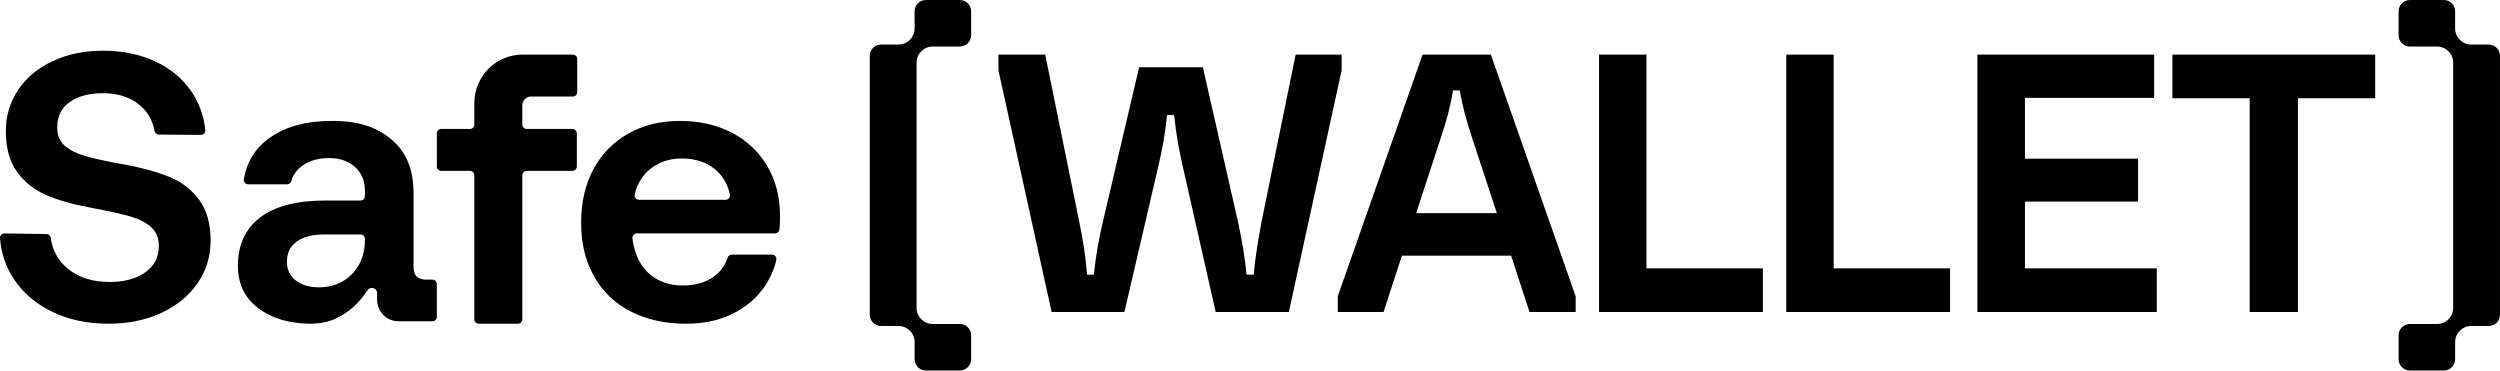
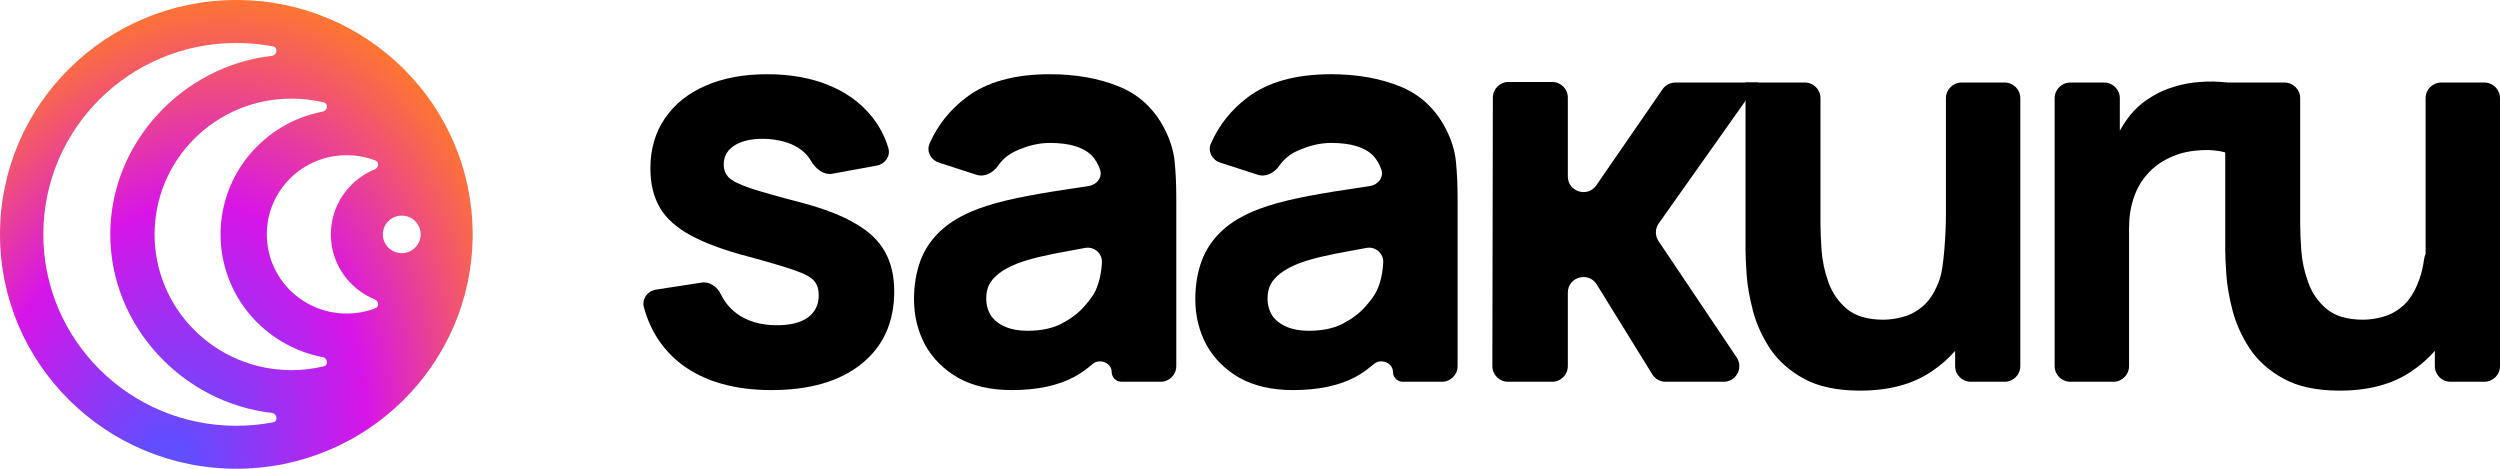
- <svg xmlns="http://www.w3.org/2000/svg" width="641" height="95" viewBox="0 0 641 95" fill="none">
-   <path d="M223.003 14.301V80.699C223.003 82.289 224.301 83.578 225.901 83.578H230.364C232.649 83.578 234.503 85.418 234.503 87.69V92.121C234.503 93.71 235.801 95 237.401 95H246.102C247.702 95 249 93.71 249 92.121V85.948C249 84.359 247.702 83.069 246.102 83.069H239.151C236.867 83.069 235.012 81.23 235.012 78.957V16.039C235.012 13.77 236.864 11.928 239.151 11.928H246.099C247.699 11.928 248.997 10.638 248.997 9.048V2.879C248.997 1.289 247.699 0 246.099 0H237.398C235.798 0 234.5 1.289 234.5 2.879V7.31C234.5 9.579 232.649 11.422 230.361 11.422H225.898C224.298 11.422 223 12.711 223 14.301H223.003Z" fill="currentColor" />
-   <path d="M640.997 80.694V14.3C640.997 12.71 639.699 11.421 638.099 11.421H633.635C631.351 11.421 629.497 9.582 629.497 7.31V2.879C629.497 1.289 628.199 0 626.599 0H617.898C616.298 0 615 1.289 615 2.879V9.051C615 10.64 616.298 11.93 617.898 11.93H624.849C627.133 11.93 628.988 13.769 628.988 16.041V78.959C628.988 81.228 627.136 83.07 624.849 83.07H617.901C616.301 83.07 615.003 84.359 615.003 85.949V92.121C615.003 93.711 616.301 95 617.901 95H626.602C628.202 95 629.5 93.711 629.5 92.121V87.69C629.5 85.421 631.351 83.579 633.639 83.579H638.102C639.702 83.579 641 82.29 641 80.7L640.997 80.694Z" fill="currentColor" />
-   <path d="M43.41 45.349C40.253 44.075 36.398 43.012 31.845 42.158H31.748C27.324 41.373 24.004 40.652 21.793 39.997C19.58 39.346 17.841 38.46 16.574 37.347C15.306 36.233 14.671 34.696 14.671 32.732C14.671 29.853 15.744 27.661 17.891 26.155C20.039 24.65 22.869 23.897 26.381 23.897C30.22 23.897 33.323 24.878 35.7 26.842C37.832 28.607 39.137 30.846 39.618 33.56C39.712 34.101 40.168 34.503 40.715 34.506L51.513 34.588C52.176 34.595 52.705 34.022 52.639 33.358C52.277 29.727 51.085 26.427 49.07 23.454C46.825 20.149 43.734 17.58 39.8 15.749C35.864 13.917 31.393 13 26.384 13C21.636 13 17.357 13.883 13.552 15.651C9.747 17.419 6.786 19.87 4.673 23.015C2.556 26.155 1.5 29.692 1.5 33.617C1.5 37.938 2.443 41.405 4.33 44.024C6.216 46.643 8.688 48.623 11.747 49.964C14.803 51.306 18.479 52.368 22.774 53.156L23.262 53.254C27.814 54.105 31.213 54.858 33.458 55.512C35.703 56.167 37.474 57.084 38.775 58.261C40.077 59.441 40.728 61.045 40.728 63.072C40.728 65.954 39.558 68.209 37.216 69.845C34.873 71.48 31.849 72.299 28.142 72.299C23.718 72.299 20.139 71.17 17.407 68.911C14.92 66.855 13.458 64.221 13.018 61.001C12.942 60.444 12.483 60.02 11.923 60.014L1.138 59.849C0.481 59.84 -0.047 60.396 0.003 61.054C0.308 65.014 1.541 68.582 3.695 71.758C6.069 75.26 9.339 78.009 13.502 80.004C17.665 82.001 22.447 83 27.846 83C32.855 83 37.345 82.083 41.313 80.251C45.281 78.42 48.388 75.883 50.633 72.644C52.877 69.405 54 65.758 54 61.7C54 57.379 53.022 53.896 51.073 51.245C49.12 48.595 46.567 46.63 43.413 45.356L43.41 45.349Z" fill="currentColor" />
-   <path d="M110.867 71.692H109.171C108.19 71.692 107.418 71.431 106.864 70.901C106.307 70.376 106.028 69.518 106.028 68.329V49.43C106.028 43.427 104.13 38.858 100.332 35.728C96.535 32.597 92.063 31 85.057 31C78.443 31 73.275 32.447 69.218 35.285C65.519 37.87 63.288 41.412 62.525 45.914C62.408 46.612 62.93 47.256 63.636 47.256H73.617C74.117 47.256 74.567 46.924 74.699 46.44C75.155 44.772 76.161 43.414 77.715 42.359C79.516 41.138 81.655 40.529 84.472 40.529C89.782 40.529 93.56 43.829 93.56 48.741V50.278C93.56 50.906 93.054 51.413 92.433 51.413H83.392C76.06 51.413 70.494 52.864 66.696 55.765C62.899 58.669 61 62.791 61 68.131C61 72.751 62.734 76.379 66.206 79.015C68.81 80.995 71.921 82.136 75.127 82.637C77.576 83.019 80.089 83.159 82.544 82.761C85.114 82.347 87.203 81.279 89.291 79.758C91.168 78.393 92.734 76.643 94.165 74.507C94.861 73.302 96.69 73.784 96.69 75.18V76.857C96.69 79.904 99.139 82.379 102.168 82.379H110.873C111.497 82.379 112 81.868 112 81.243V72.83C112 72.202 111.494 71.695 110.873 71.695L110.867 71.692ZM93.554 61.5C93.554 63.942 93.044 66.068 92.032 67.882C89.905 71.686 86.101 73.669 81.817 73.669C79.326 73.669 77.329 73.076 75.826 71.89C74.32 70.701 73.567 69.119 73.567 67.14C73.567 64.898 74.402 63.167 76.07 61.946C77.74 60.728 80.111 60.116 83.19 60.116H92.427C93.051 60.116 93.554 60.627 93.554 61.251V61.5Z" fill="currentColor" />
-   <path d="M146.882 14H133.962C127.146 14 121.618 19.577 121.618 26.46V31.932C121.618 32.558 121.114 33.063 120.497 33.063H113.121C112.501 33.063 112 33.571 112 34.194V42.678C112 43.304 112.504 43.81 113.121 43.81H120.497C121.117 43.81 121.618 44.318 121.618 44.941V81.869C121.618 82.495 122.122 83 122.739 83H132.807C133.427 83 133.927 82.492 133.927 81.869V44.941C133.927 44.315 134.431 43.81 135.048 43.81H146.778C147.399 43.81 147.899 43.301 147.899 42.678V34.194C147.899 33.568 147.396 33.063 146.778 33.063H135.048C134.428 33.063 133.927 32.554 133.927 31.932V27.013C133.927 25.761 134.932 24.747 136.172 24.747H146.879C147.499 24.747 148 24.238 148 23.616V15.131C148 14.505 147.496 14 146.879 14H146.882Z" fill="currentColor" />
-   <path d="M196.681 42.512C194.465 38.818 191.437 35.979 187.6 33.998C183.763 32.017 179.328 31 174.305 31C169.282 31 164.943 32.1 161.106 34.247C157.269 36.394 154.292 39.427 152.175 43.354C150.058 47.281 149 51.884 149 57.163C149 62.442 150.094 66.85 152.274 70.773C154.458 74.7 157.582 77.721 161.652 79.832C165.72 81.947 170.5 83 175.993 83C180.227 83 184.016 82.225 187.357 80.675C190.695 79.124 193.394 76.997 195.444 74.289C197.199 71.973 198.398 69.437 199.038 66.681C199.204 65.966 198.663 65.281 197.928 65.281H187.654C187.162 65.281 186.73 65.6 186.574 66.062C185.851 68.196 184.572 69.88 182.74 71.121C180.687 72.506 178.142 73.201 175.098 73.201C172.585 73.201 170.385 72.675 168.498 71.619C166.612 70.563 165.125 69.08 164.031 67.163C163.6 66.407 163.248 65.609 162.967 64.786C162.666 63.903 162.449 62.99 162.298 62.069C162.247 61.746 162.199 61.421 162.161 61.096C162.084 60.426 162.618 59.839 163.296 59.839H198.721C199.297 59.839 199.789 59.415 199.853 58.844C199.901 58.426 199.936 57.998 199.952 57.561C199.984 56.77 200 56.043 200 55.383C200 50.499 198.89 46.209 196.675 42.512H196.681ZM186.037 51.223H163.852C163.123 51.223 162.577 50.55 162.736 49.842C163.091 48.289 163.705 46.885 164.578 45.632C165.704 44.014 167.159 42.777 168.943 41.919C170.73 41.061 172.681 40.633 174.797 40.633C178.238 40.633 181.084 41.558 183.331 43.405C185.26 44.99 186.535 47.134 187.149 49.839C187.312 50.55 186.766 51.227 186.037 51.227V51.223Z" fill="currentColor" />
-   <path d="M256 14H267.993L276.792 57.233C277.663 61.443 278.339 65.554 278.725 70.433H280.467C280.952 65.649 281.724 61.443 282.691 57.233L292.07 17.253H308.415L317.504 57.233C318.375 61.345 319.147 65.649 319.632 70.433H321.47C321.856 65.554 322.631 61.537 323.403 57.139L332.202 14H344V18.017L330.46 79.997H311.701L303.288 42.791C302.321 38.486 301.546 34.564 301.064 29.497H299.226C298.741 34.567 297.969 38.392 297.003 42.601L288.299 80H269.636L256 18.02V14.003V14Z" fill="currentColor" />
-   <path d="M382.256 14L404 75.983V80H392.166L387.453 65.557H359.452L354.738 80H343V75.983L364.744 14H382.256ZM363.109 54.654H383.796L377.444 35.332C376 30.933 375.038 27.487 374.27 23.183H372.537C371.864 27.487 370.902 30.93 369.458 35.234L363.106 54.651L363.109 54.654Z" fill="currentColor" />
-   <path d="M410 14H422.152V68.808H452V80H410V14Z" fill="currentColor" />
-   <path d="M458 14H470.151V68.808H500V80H458V14Z" fill="currentColor" />
-   <path d="M507 14H552.328V25.095H519.195V40.686H548.197V51.686H519.195V68.808H553V80H507V14Z" fill="currentColor" />
-   <path d="M609 14V25.19H589.186V80H576.814V25.19H557V14H609Z" fill="currentColor" />
+ <svg xmlns="http://www.w3.org/2000/svg" width="128" height="24" viewBox="0 0 128 24" fill="none">
+   <path fill-rule="evenodd" clip-rule="evenodd" d="M24.2 12C24.2 18.627 18.783 24 12.1 24C5.417 24 -8.21016e-07 18.627 0 12C0 5.373 5.417 -8.1423e-07 12.1 0C18.783 0 24.2 5.373 24.2 12ZM12.1 21.8C6.643 21.8 2.218 17.412 2.218 12C2.218 6.588 6.643 2.2 12.1 2.2C12.743 2.2 13.371 2.261 13.98 2.377C14.254 2.429 14.195 2.828 13.918 2.859C9.358 3.378 5.647 7.293 5.647 12C5.647 16.707 9.358 20.622 13.918 21.141C14.195 21.172 14.254 21.571 13.98 21.623C13.371 21.739 12.743 21.8 12.1 21.8ZM19.221 8.218C19.427 8.297 19.393 8.586 19.188 8.67C17.869 9.209 16.94 10.497 16.94 12C16.94 13.503 17.869 14.791 19.188 15.33C19.393 15.414 19.427 15.703 19.221 15.782C18.763 15.957 18.266 16.053 17.747 16.053C15.489 16.053 13.66 14.239 13.66 12C13.66 9.761 15.489 7.947 17.747 7.947C18.266 7.947 18.763 8.043 19.221 8.218ZM11.293 12C11.293 8.881 13.543 6.283 16.521 5.715C16.778 5.666 16.828 5.303 16.573 5.243C16.044 5.116 15.492 5.049 14.923 5.049C11.052 5.049 7.914 8.161 7.914 12C7.914 15.839 11.052 18.951 14.923 18.951C15.492 18.951 16.044 18.884 16.573 18.757C16.828 18.697 16.778 18.334 16.521 18.285C13.543 17.717 11.293 15.119 11.293 12ZM20.57 12.96C20.035 12.96 19.602 12.53 19.602 12C19.602 11.47 20.035 11.04 20.57 11.04C21.105 11.04 21.538 11.47 21.538 12C21.538 12.53 21.105 12.96 20.57 12.96Z" fill="url(#paint0_radial_6236_113154)" />
+   <path d="M39.501 19.972C37.61 19.972 36.081 19.537 34.913 18.667C33.952 17.937 33.303 16.959 32.967 15.734C32.85 15.307 33.155 14.895 33.593 14.828L35.922 14.469C36.34 14.404 36.722 14.684 36.906 15.064C37.094 15.454 37.361 15.781 37.707 16.042C38.254 16.449 38.944 16.652 39.779 16.652C40.464 16.652 40.993 16.52 41.363 16.255C41.734 15.981 41.919 15.602 41.919 15.12C41.919 14.818 41.845 14.576 41.697 14.397C41.549 14.207 41.215 14.023 40.696 13.844C40.186 13.664 39.389 13.427 38.305 13.134C37.082 12.813 36.104 12.453 35.372 12.056C34.64 11.659 34.111 11.186 33.787 10.637C33.463 10.079 33.3 9.408 33.3 8.623C33.3 7.64 33.546 6.788 34.037 6.07C34.528 5.342 35.219 4.784 36.108 4.396C37.008 3.999 38.064 3.8 39.278 3.8C40.455 3.8 41.498 3.984 42.406 4.353C43.314 4.722 44.046 5.247 44.602 5.928C45.01 6.418 45.304 6.972 45.485 7.59C45.605 8.002 45.312 8.4 44.891 8.478L42.622 8.894C42.167 8.978 41.755 8.64 41.524 8.238C41.407 8.034 41.251 7.855 41.057 7.701C40.64 7.37 40.075 7.176 39.361 7.119C38.666 7.072 38.106 7.167 37.679 7.403C37.262 7.64 37.054 7.98 37.054 8.425C37.054 8.689 37.142 8.912 37.318 9.091C37.503 9.271 37.879 9.455 38.444 9.645C39.019 9.834 39.89 10.079 41.057 10.382C42.197 10.685 43.11 11.039 43.796 11.446C44.491 11.843 44.996 12.326 45.311 12.893C45.626 13.451 45.784 14.127 45.784 14.922C45.784 16.491 45.228 17.726 44.116 18.624C43.004 19.522 41.465 19.972 39.501 19.972Z" fill="currentColor" />
+   <path d="M51.802 19.972C50.727 19.972 49.814 19.764 49.063 19.348C48.322 18.922 47.757 18.359 47.367 17.659C46.987 16.95 46.797 16.17 46.797 15.319C46.797 14.61 46.904 13.962 47.117 13.375C47.33 12.789 47.673 12.274 48.146 11.829C48.628 11.375 49.272 10.997 50.078 10.694C50.634 10.486 51.297 10.302 52.066 10.141C52.835 9.98 53.706 9.829 54.68 9.687C54.952 9.645 55.376 9.579 55.746 9.522C56.168 9.456 56.466 9.067 56.317 8.667C56.225 8.419 56.088 8.155 55.889 7.956C55.463 7.531 54.749 7.318 53.748 7.318C53.192 7.318 52.613 7.455 52.011 7.729C51.635 7.9 51.33 8.154 51.095 8.49C50.845 8.848 50.413 9.083 49.998 8.949L48.071 8.325C47.657 8.191 47.42 7.748 47.595 7.349C48.006 6.412 48.63 5.627 49.467 4.992C50.514 4.197 51.941 3.8 53.748 3.8C55.074 3.8 56.251 4.008 57.279 4.424C58.308 4.84 59.086 5.559 59.615 6.58C59.911 7.148 60.087 7.715 60.143 8.283C60.199 8.85 60.226 9.484 60.226 10.184V18.746C60.226 19.188 59.868 19.546 59.426 19.546H57.419C57.142 19.546 56.918 19.321 56.918 19.044C56.918 18.576 56.298 18.333 55.941 18.637C55.66 18.877 55.34 19.115 55.013 19.291C54.17 19.745 53.099 19.972 51.802 19.972ZM52.608 16.936C53.303 16.936 53.887 16.813 54.36 16.567C54.842 16.312 55.222 16.023 55.5 15.702C55.787 15.38 55.982 15.111 56.084 14.893C56.278 14.477 56.389 13.995 56.417 13.446C56.449 12.977 56.026 12.61 55.563 12.693C55.294 12.742 55.028 12.79 54.86 12.822C54.165 12.945 53.605 13.059 53.178 13.162C52.752 13.267 52.377 13.38 52.052 13.503C51.682 13.654 51.38 13.82 51.149 13.999C50.926 14.17 50.759 14.359 50.648 14.567C50.546 14.775 50.495 15.007 50.495 15.262C50.495 15.612 50.579 15.915 50.745 16.17C50.922 16.416 51.167 16.605 51.482 16.737C51.797 16.87 52.173 16.936 52.608 16.936Z" fill="currentColor" />
+   <path d="M77.21 19.546C76.767 19.546 76.409 19.187 76.409 18.745L76.434 4.996C76.435 4.555 76.793 4.197 77.234 4.197H79.473C79.915 4.197 80.273 4.555 80.273 4.997V9.033C80.273 9.818 81.285 10.134 81.731 9.488L85.122 4.571C85.271 4.355 85.518 4.226 85.781 4.226H90.031L84.929 11.436C84.737 11.707 84.732 12.068 84.917 12.344L88.917 18.3C89.274 18.832 88.893 19.546 88.253 19.546H85.279C85.001 19.546 84.744 19.402 84.598 19.167L81.753 14.565C81.329 13.879 80.273 14.179 80.273 14.985V18.746C80.273 19.188 79.915 19.546 79.473 19.546H77.21Z" fill="currentColor" />
+   <path d="M95.238 20C94.061 20 93.102 19.797 92.36 19.39C91.619 18.983 91.04 18.468 90.623 17.844C90.215 17.22 89.923 16.572 89.747 15.9C89.571 15.22 89.464 14.6 89.427 14.042C89.39 13.484 89.371 13.077 89.371 12.822V4.226H92.408C92.85 4.226 93.208 4.584 93.208 5.026V11.46C93.208 11.81 93.227 12.259 93.264 12.808C93.301 13.347 93.417 13.891 93.612 14.439C93.806 14.988 94.121 15.446 94.557 15.815C95.002 16.184 95.627 16.369 96.433 16.369C96.758 16.369 97.105 16.317 97.476 16.212C97.847 16.108 98.194 15.91 98.519 15.617C98.843 15.314 99.107 14.874 99.311 14.297C99.524 13.711 99.631 11.946 99.631 11C101.905 12.101 102.227 13.926 101.077 16.454C100.821 17.015 100.497 17.519 100.103 17.966C99.755 18.363 99.351 18.715 98.894 19.021C97.93 19.674 96.712 20 95.238 20ZM100.903 19.546C100.462 19.546 100.103 19.188 100.103 18.746V17.966L99.631 11V5.026C99.631 4.584 99.989 4.226 100.431 4.226H102.64C103.082 4.226 103.44 4.584 103.44 5.026V18.746C103.44 19.188 103.082 19.546 102.64 19.546H100.903Z" fill="currentColor" />
+   <path d="M105.998 19.546C105.556 19.546 105.198 19.188 105.198 18.746V5.026C105.198 4.584 105.556 4.226 105.998 4.226H107.735C108.176 4.226 108.535 4.584 108.535 5.026V7.46C108.535 7.624 108.327 7.693 108.229 7.562C108.194 7.516 108.185 7.456 108.206 7.402C108.396 6.906 108.645 6.453 108.952 6.041C109.276 5.606 109.675 5.247 110.147 4.963C110.509 4.736 110.903 4.561 111.329 4.438C111.755 4.306 112.195 4.226 112.649 4.197C113.104 4.159 113.558 4.169 114.012 4.226V7.829C113.595 7.696 113.108 7.654 112.552 7.701C112.005 7.739 111.51 7.867 111.065 8.084C110.62 8.292 110.244 8.571 109.939 8.921C109.633 9.261 109.401 9.668 109.244 10.141C109.086 10.604 109.007 11.129 109.007 11.716V18.746C109.007 19.188 108.649 19.546 108.207 19.546H105.998Z" fill="currentColor" />
+   <path d="M119.798 20C118.621 20 117.662 19.797 116.921 19.39C116.179 18.983 115.6 18.468 115.183 17.844C114.775 17.22 114.483 16.572 114.307 15.9C114.131 15.22 114.024 14.6 113.987 14.042C113.95 13.484 113.932 13.077 113.932 12.822V4.226H116.969C117.41 4.226 117.769 4.584 117.769 5.026V11.46C117.769 11.81 117.787 12.259 117.824 12.808C117.861 13.347 117.977 13.891 118.172 14.439C118.366 14.988 118.681 15.446 119.117 15.815C119.562 16.184 120.187 16.369 120.994 16.369C121.318 16.369 121.666 16.317 122.036 16.212C122.407 16.108 122.755 15.91 123.079 15.617C123.403 15.314 123.667 14.874 123.871 14.297C123.979 14.001 124.059 13.66 124.113 13.272C124.193 12.687 124.808 12.298 125.34 12.555L125.908 12.831C126.184 12.964 126.363 13.244 126.346 13.55C126.288 14.574 126.052 15.542 125.637 16.454C125.155 17.513 124.427 18.369 123.454 19.021C122.49 19.674 121.272 20 119.798 20ZM125.464 19.546C125.022 19.546 124.664 19.188 124.664 18.746V14.704C124.664 14.573 124.558 14.468 124.427 14.468C124.297 14.468 124.191 14.362 124.191 14.231V5.026C124.191 4.584 124.549 4.226 124.991 4.226H127.2C127.642 4.226 128 4.584 128 5.026V18.746C128 19.188 127.642 19.546 127.2 19.546H125.464Z" fill="currentColor" />
+   <path d="M66.204 19.972C65.129 19.972 64.217 19.764 63.466 19.348C62.724 18.922 62.159 18.359 61.77 17.659C61.39 16.95 61.2 16.17 61.2 15.319C61.2 14.61 61.307 13.962 61.52 13.375C61.733 12.789 62.076 12.274 62.548 11.829C63.03 11.375 63.675 10.997 64.481 10.694C65.037 10.486 65.699 10.302 66.469 10.141C67.238 9.98 68.109 9.829 69.082 9.687C69.354 9.645 69.778 9.579 70.148 9.522C70.57 9.456 70.869 9.067 70.72 8.667C70.627 8.419 70.491 8.155 70.291 7.956C69.865 7.531 69.152 7.318 68.151 7.318C67.595 7.318 67.015 7.455 66.413 7.729C66.038 7.9 65.732 8.154 65.497 8.49C65.248 8.848 64.816 9.083 64.401 8.949L62.473 8.325C62.059 8.191 61.823 7.748 61.998 7.349C62.408 6.412 63.032 5.627 63.869 4.992C64.916 4.197 66.344 3.8 68.151 3.8C69.476 3.8 70.653 4.008 71.682 4.424C72.71 4.84 73.489 5.559 74.017 6.58C74.314 7.148 74.49 7.715 74.545 8.283C74.601 8.85 74.629 9.484 74.629 10.184V18.746C74.629 19.188 74.271 19.546 73.829 19.546H71.822C71.545 19.546 71.32 19.321 71.32 19.044C71.32 18.576 70.7 18.333 70.344 18.637C70.063 18.877 69.743 19.115 69.416 19.291C68.572 19.745 67.502 19.972 66.204 19.972ZM67.011 16.936C67.706 16.936 68.29 16.813 68.762 16.567C69.244 16.312 69.624 16.023 69.902 15.702C70.19 15.38 70.384 15.111 70.486 14.893C70.681 14.477 70.792 13.995 70.82 13.446C70.851 12.977 70.428 12.61 69.966 12.693C69.697 12.742 69.43 12.79 69.263 12.822C68.568 12.945 68.007 13.059 67.581 13.162C67.154 13.267 66.779 13.38 66.455 13.503C66.084 13.654 65.783 13.82 65.551 13.999C65.329 14.17 65.162 14.359 65.051 14.567C64.949 14.775 64.898 15.007 64.898 15.262C64.898 15.612 64.981 15.915 65.148 16.17C65.324 16.416 65.57 16.605 65.885 16.737C66.2 16.87 66.575 16.936 67.011 16.936Z" fill="currentColor" />
+   <defs>
+     <radialGradient id="paint0_radial_6236_113154" cx="0" cy="0" r="1" gradientUnits="userSpaceOnUse" gradientTransform="translate(8.26058 24.8077) rotate(-74.5329) scale(25.7399 17.8886)">
+       <stop offset="0.079" stop-color="#604EFF" />
+       <stop offset="0.568" stop-color="#D715E8" />
+       <stop offset="1" stop-color="#FF782D" />
+     </radialGradient>
+   </defs>
</svg>
